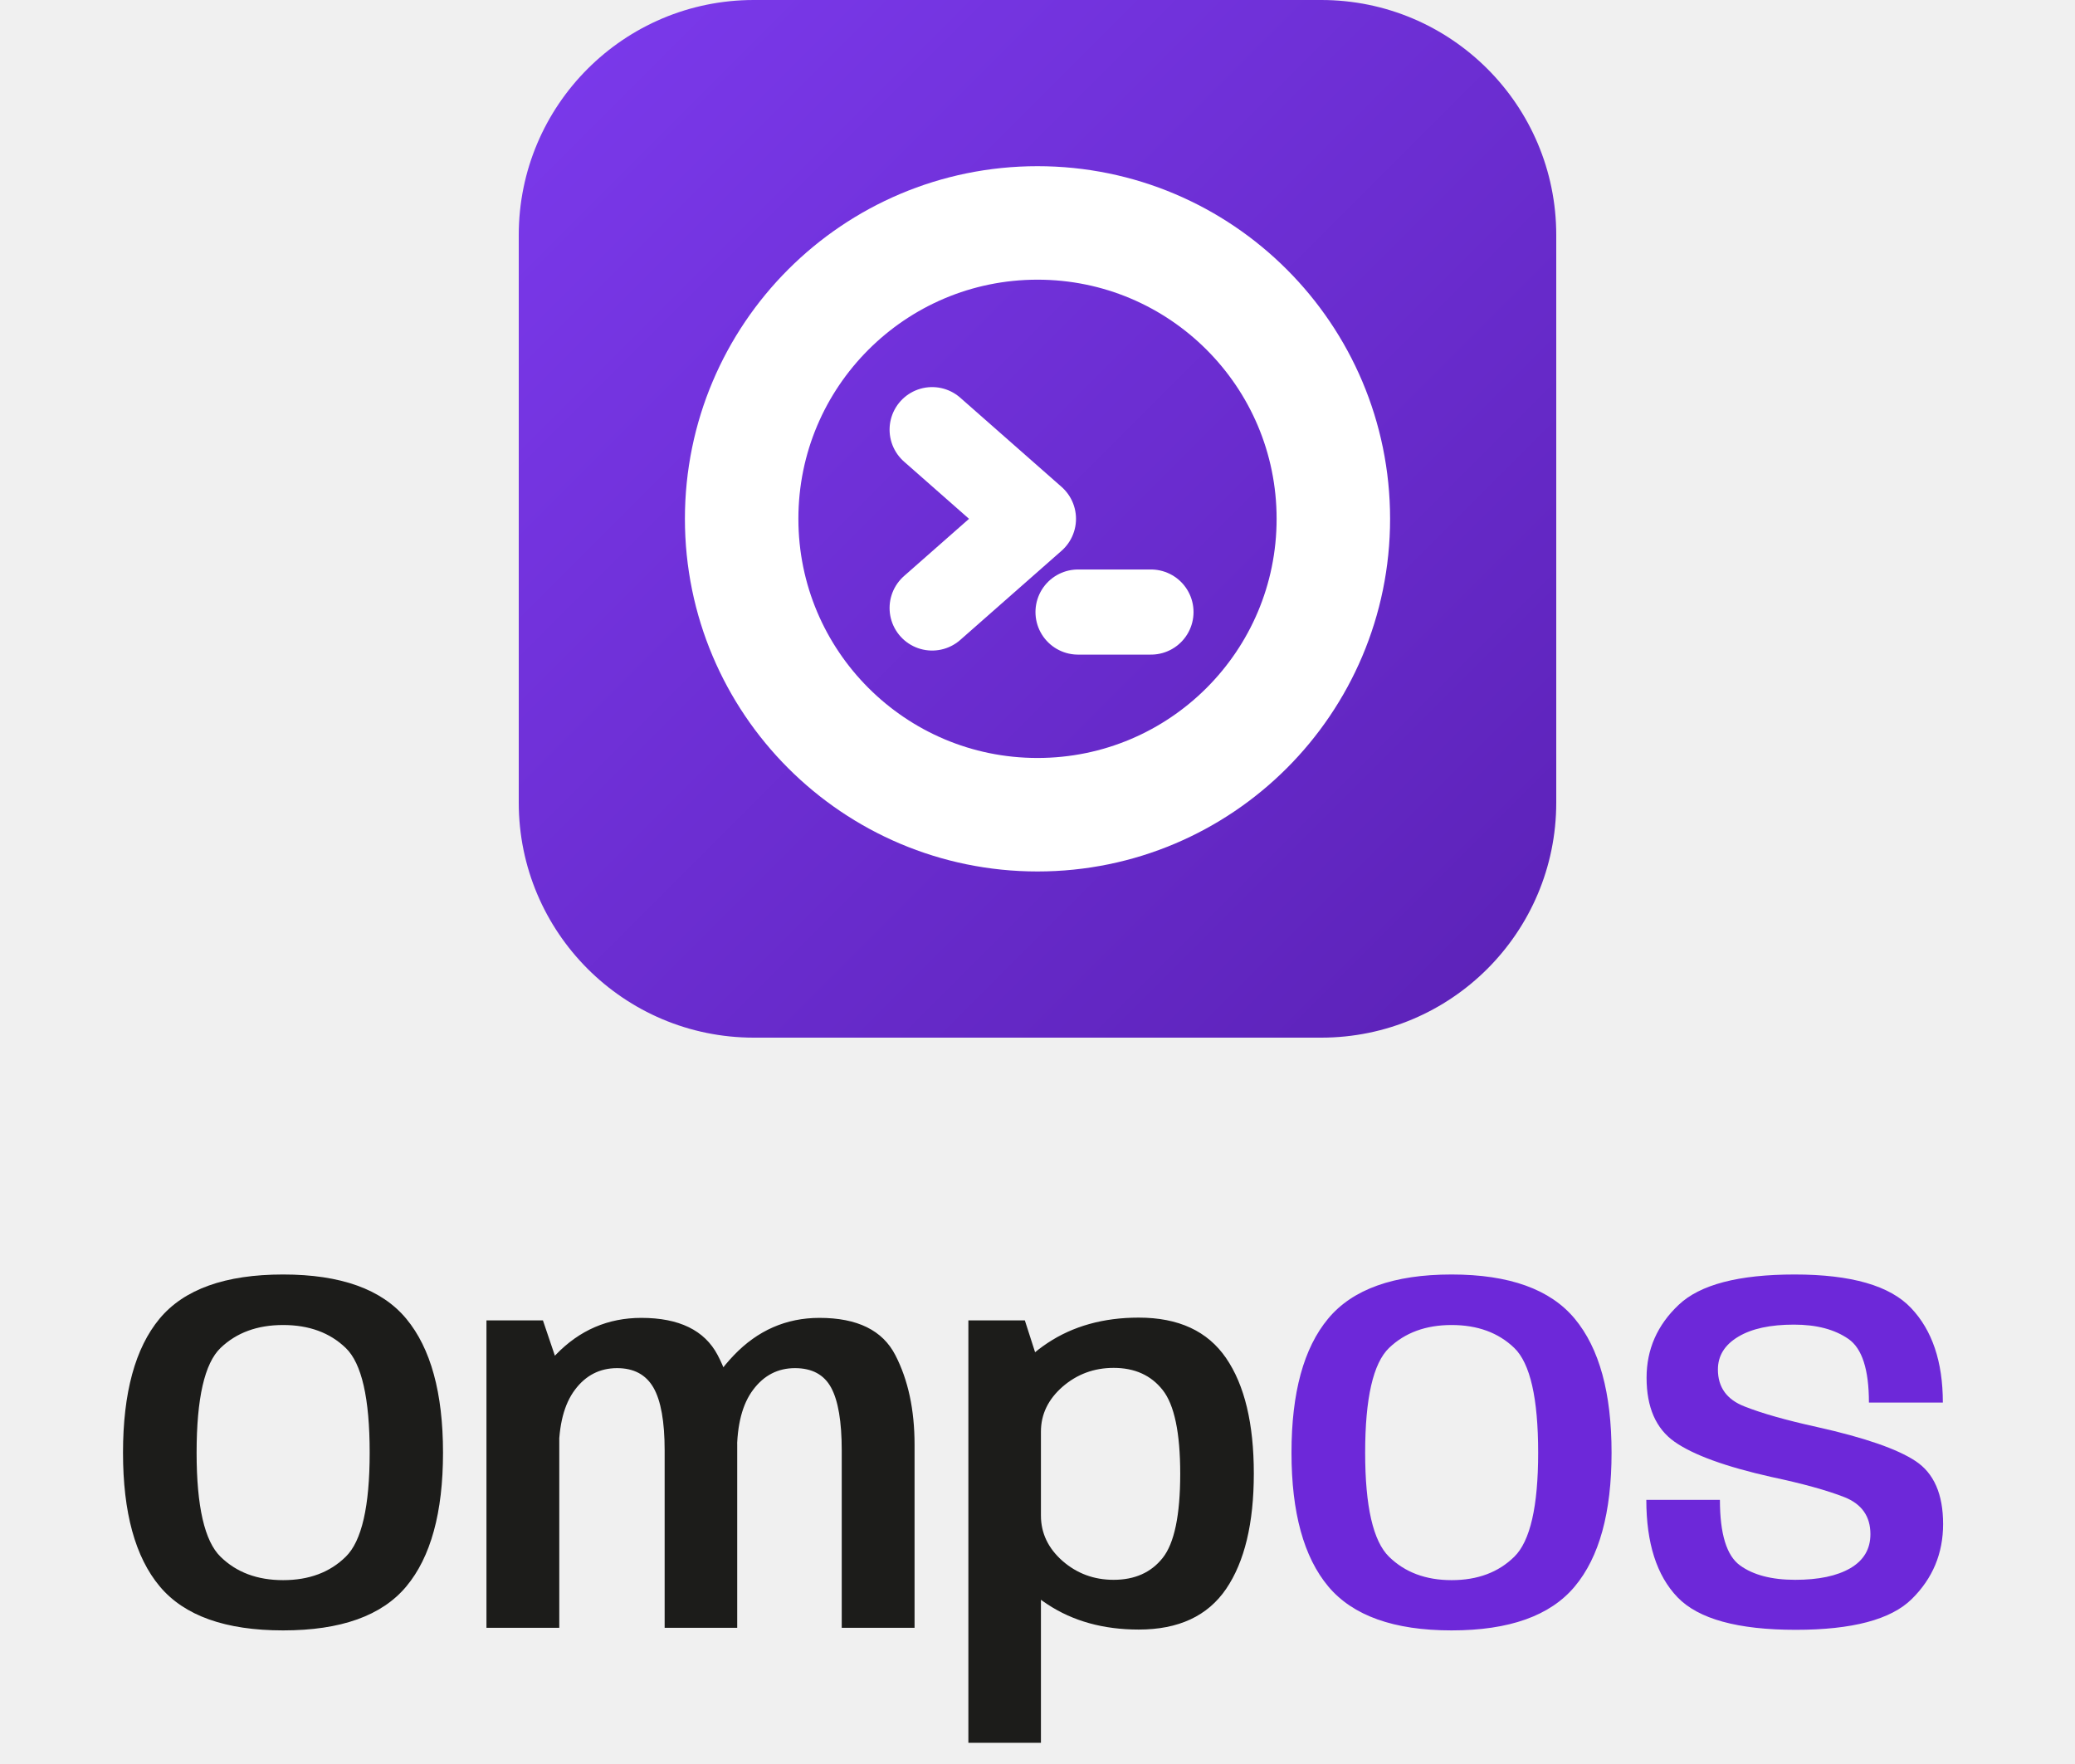
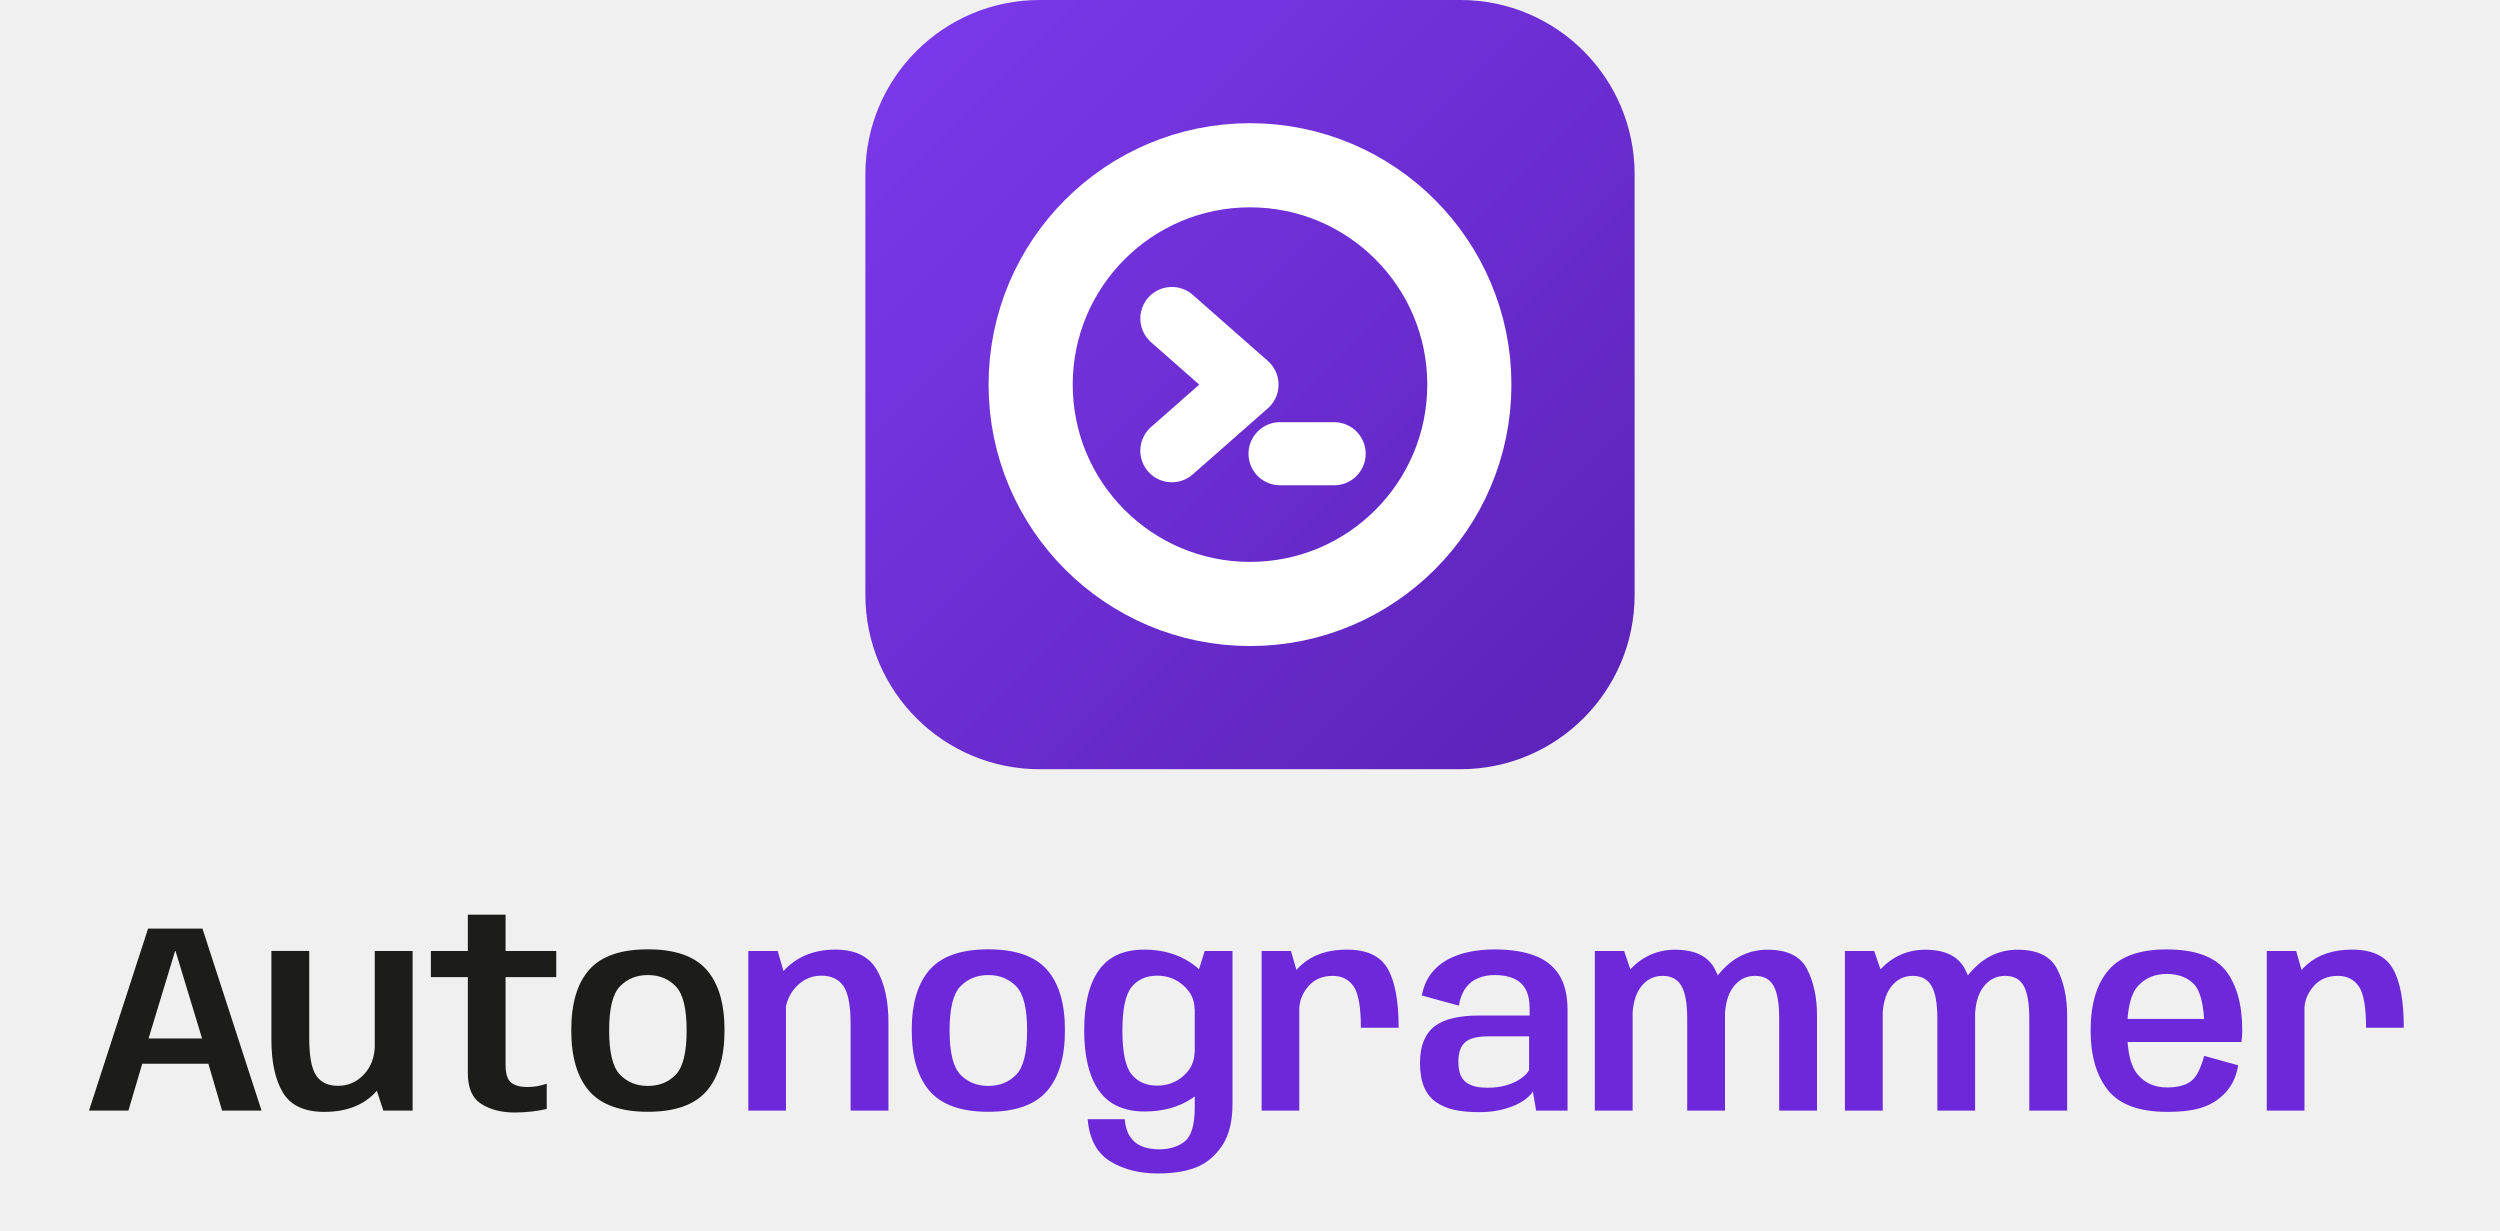
- <svg xmlns="http://www.w3.org/2000/svg" viewBox="0 0 320 272" width="320" height="272">
+ <svg xmlns="http://www.w3.org/2000/svg" viewBox="0 0 520 256" width="520" height="256">
  <defs>
    <linearGradient id="tile" x1="0" y1="0" x2="1" y2="1">
      <stop offset="0" stop-color="#7c3aed" />
      <stop offset="1" stop-color="#5b21b6" />
    </linearGradient>
  </defs>
-   <g transform="translate(80 0) scale(0.3125)">
+   <g transform="translate(180 0) scale(0.3125)">
    <rect width="512" height="512" rx="116" fill="url(#tile)" />
    <g fill="none" stroke="#ffffff" stroke-linecap="round" stroke-linejoin="round">
      <circle cx="256" cy="256" r="146" stroke-width="56" />
      <path d="M204 212L254 256L204 300" stroke-width="42" />
      <path d="M276 302H312" stroke-width="42" />
    </g>
  </g>
  <g id="wordmark">
-     <path fill="#1c1c1a" d="M 43.66 251.4 C 52.56 251.4 58.89 249.14 62.66 244.62 C 66.43 240.1 68.32 233.22 68.32 224 C 68.32 214.78 66.43 207.9 62.66 203.35 C 58.89 198.8 52.56 196.52 43.66 196.52 C 34.74 196.52 28.39 198.79 24.61 203.33 C 20.85 207.86 18.97 214.75 18.97 224 C 18.97 233.22 20.85 240.1 24.64 244.62 C 28.43 249.14 34.77 251.4 43.66 251.4 Z M 43.66 243.65 C 39.68 243.65 36.47 242.45 34.01 240.04 C 31.55 237.64 30.32 232.29 30.32 224 C 30.32 215.6 31.55 210.22 34.01 207.85 C 36.47 205.49 39.68 204.31 43.66 204.31 C 47.66 204.31 50.87 205.49 53.32 207.85 C 55.78 210.22 57.01 215.6 57.01 224 C 57.01 232.29 55.78 237.64 53.32 240.04 C 50.87 242.45 47.66 243.65 43.66 243.65 Z M 43.66 243.65 M 75.02 251 L 86.25 251 L 86.25 211.04 L 83.73 203.6 L 75.02 203.6 Z M 102.5 251 L 113.69 251 L 113.69 222.75 C 113.69 217.35 112.68 212.74 110.67 208.94 C 108.65 205.12 104.73 203.21 98.9 203.21 C 93.77 203.21 89.37 205.1 85.71 208.9 C 82.04 212.68 80.21 216.84 80.21 221.4 L 86.17 223.96 C 86.17 219.72 87 216.5 88.67 214.29 C 90.33 212.07 92.5 210.96 95.17 210.96 C 97.75 210.96 99.61 211.96 100.77 213.96 C 101.92 215.96 102.5 219.19 102.5 223.65 Z M 129.81 251 L 141.04 251 L 141.04 222.75 C 141.04 217.37 140.05 212.78 138.08 208.96 C 136.11 205.12 132.21 203.21 126.37 203.21 C 121.25 203.21 116.84 205.14 113.17 208.98 C 109.48 212.81 107.65 216.95 107.65 221.4 L 113.65 223.96 C 113.65 219.72 114.48 216.5 116.15 214.29 C 117.81 212.07 119.96 210.96 122.6 210.96 C 125.23 210.96 127.08 211.96 128.17 213.96 C 129.26 215.96 129.81 219.19 129.81 223.65 Z M 129.81 251 M 149.34 268.73 L 160.53 268.73 L 160.53 211.31 L 158.05 203.6 L 149.34 203.6 Z M 175.61 251.27 C 181.75 251.27 186.24 249.18 189.09 245 C 191.93 240.82 193.36 234.89 193.36 227.21 C 193.36 219.5 191.93 213.57 189.09 209.42 C 186.24 205.25 181.75 203.17 175.61 203.17 C 170.16 203.17 165.47 204.48 161.53 207.1 C 157.58 209.73 155.61 212.56 155.61 215.6 L 160.53 220.75 C 160.53 218.08 161.64 215.78 163.86 213.83 C 166.1 211.89 168.72 210.92 171.74 210.92 C 174.99 210.92 177.51 212.06 179.3 214.33 C 181.1 216.6 182.01 220.91 182.01 227.25 C 182.01 233.64 181.1 237.97 179.3 240.23 C 177.51 242.48 174.99 243.6 171.74 243.6 C 168.72 243.6 166.1 242.64 163.86 240.69 C 161.64 238.73 160.53 236.4 160.53 233.69 L 155.61 238.92 C 155.61 241.96 157.58 244.78 161.53 247.37 C 165.47 249.97 170.16 251.27 175.61 251.27 Z M 175.61 251.27" />
-     <path fill="#6d28d9" d="M 223.86 251.4 C 232.76 251.4 239.09 249.14 242.86 244.62 C 246.64 240.1 248.53 233.22 248.53 224 C 248.53 214.78 246.64 207.9 242.86 203.35 C 239.09 198.8 232.76 196.52 223.86 196.52 C 214.94 196.52 208.59 198.79 204.82 203.33 C 201.05 207.86 199.17 214.75 199.17 224 C 199.17 233.22 201.06 240.1 204.84 244.62 C 208.63 249.14 214.97 251.4 223.86 251.4 Z M 223.86 243.65 C 219.89 243.65 216.67 242.45 214.21 240.04 C 211.76 237.64 210.53 232.29 210.53 224 C 210.53 215.6 211.76 210.22 214.21 207.85 C 216.67 205.49 219.89 204.31 223.86 204.31 C 227.86 204.31 231.08 205.49 233.53 207.85 C 235.98 210.22 237.21 215.6 237.21 224 C 237.21 232.29 235.98 237.64 233.53 240.04 C 231.08 242.45 227.86 243.65 223.86 243.65 Z M 223.86 243.65 M 276.93 251.31 C 285.65 251.31 291.62 249.73 294.83 246.56 C 298.05 243.39 299.66 239.53 299.66 235 C 299.66 230.39 298.24 227.16 295.41 225.29 C 292.59 223.42 287.53 221.67 280.22 220.04 C 275.5 219 271.77 217.95 269.04 216.87 C 266.3 215.81 264.93 213.91 264.93 211.17 C 264.93 209.06 265.97 207.37 268.06 206.12 C 270.14 204.87 273 204.25 276.66 204.25 C 280.15 204.25 282.94 204.99 285.06 206.46 C 287.17 207.92 288.22 211.19 288.22 216.27 L 299.62 216.27 C 299.62 209.98 297.98 205.12 294.72 201.69 C 291.47 198.24 285.48 196.52 276.77 196.52 C 268.12 196.52 262.16 198.08 258.87 201.21 C 255.58 204.32 253.93 208.06 253.93 212.44 C 253.93 216.99 255.37 220.29 258.24 222.31 C 261.13 224.34 266.12 226.16 273.22 227.75 C 278.02 228.77 281.75 229.8 284.43 230.85 C 287.11 231.91 288.45 233.81 288.45 236.56 C 288.45 238.85 287.42 240.6 285.35 241.81 C 283.28 243.01 280.44 243.6 276.85 243.6 C 273.22 243.6 270.38 242.86 268.33 241.37 C 266.27 239.87 265.24 236.51 265.24 231.27 L 253.89 231.27 C 253.89 237.94 255.49 242.95 258.7 246.29 C 261.92 249.64 268 251.31 276.93 251.31 Z M 276.93 251.31" />
+     <path fill="#1c1c1a" d="M 18.51 231 L 26.71 231 L 29.59 221.25 L 43.34 221.25 L 46.19 231 L 54.4 231 L 42.11 193.15 L 30.8 193.15 Z M 30.9 216 L 36.42 197.81 L 36.51 197.81 L 42.03 216 Z M 30.9 216 M 79.74 231 L 85.82 231 L 85.82 197.81 L 77.95 197.81 L 77.95 225.56 Z M 64.32 197.79 L 56.45 197.79 L 56.45 216.27 C 56.45 220.9 57.24 224.56 58.84 227.25 C 60.44 229.93 63.31 231.27 67.45 231.27 C 71.96 231.27 75.49 229.94 78.03 227.27 C 80.57 224.6 81.84 221.85 81.84 219.02 L 77.97 217.19 C 77.97 219.77 77.22 221.86 75.72 223.46 C 74.23 225.06 72.43 225.85 70.3 225.85 C 68.24 225.85 66.73 225.14 65.76 223.71 C 64.8 222.28 64.32 219.68 64.32 215.92 Z M 64.32 197.79 M 107.04 231.4 C 109.37 231.4 111.6 231.15 113.72 230.67 L 113.72 225.4 C 112.42 225.87 111.08 226.1 109.7 226.1 C 108.26 226.1 107.14 225.81 106.35 225.21 C 105.56 224.61 105.16 223.36 105.16 221.46 L 105.16 203.25 L 115.7 203.25 L 115.7 197.81 L 105.16 197.81 L 105.16 190.25 L 97.31 190.25 L 97.31 197.81 L 89.62 197.81 L 89.62 203.25 L 97.31 203.25 L 97.31 223.21 C 97.31 226.31 98.24 228.45 100.12 229.62 C 101.99 230.81 104.3 231.4 107.04 231.4 Z M 107.04 231.4 M 134.76 231.25 C 140.39 231.25 144.45 229.82 146.95 226.96 C 149.45 224.08 150.7 219.86 150.7 214.29 C 150.7 208.71 149.45 204.51 146.95 201.69 C 144.45 198.87 140.39 197.46 134.76 197.46 C 129.14 197.46 125.07 198.87 122.57 201.69 C 120.07 204.51 118.82 208.71 118.82 214.29 C 118.82 219.86 120.07 224.08 122.57 226.96 C 125.07 229.82 129.14 231.25 134.76 231.25 Z M 134.76 225.87 C 132.41 225.87 130.48 225.1 128.97 223.54 C 127.45 221.99 126.7 218.92 126.7 214.33 C 126.7 209.75 127.45 206.69 128.97 205.15 C 130.48 203.59 132.41 202.81 134.76 202.81 C 137.1 202.81 139.04 203.59 140.55 205.15 C 142.06 206.69 142.82 209.75 142.82 214.33 C 142.82 218.92 142.06 221.99 140.55 223.54 C 139.04 225.1 137.1 225.87 134.76 225.87 Z M 134.76 225.87" />
+     <path fill="#6d28d9" d="M 155.65 231 L 163.48 231 L 163.48 203.75 L 161.76 197.81 L 155.65 197.81 Z M 176.92 231 L 184.8 231 L 184.8 212.77 C 184.8 208.12 183.97 204.42 182.34 201.67 C 180.71 198.91 177.86 197.52 173.78 197.52 C 169.53 197.52 166.07 198.85 163.4 201.52 C 160.74 204.18 159.42 206.93 159.42 209.77 L 163.23 211.73 C 163.23 209.16 163.97 207.06 165.44 205.42 C 166.93 203.77 168.73 202.94 170.86 202.94 C 172.91 202.94 174.43 203.66 175.42 205.08 C 176.42 206.52 176.92 209.1 176.92 212.85 Z M 176.92 231 M 205.57 231.25 C 211.2 231.25 215.26 229.82 217.76 226.96 C 220.26 224.08 221.51 219.86 221.51 214.29 C 221.51 208.71 220.26 204.51 217.76 201.69 C 215.26 198.87 211.2 197.46 205.57 197.46 C 199.95 197.46 195.89 198.87 193.39 201.69 C 190.89 204.51 189.64 208.71 189.64 214.29 C 189.64 219.86 190.89 224.08 193.39 226.96 C 195.89 229.82 199.95 231.25 205.57 231.25 Z M 205.57 225.87 C 203.23 225.87 201.29 225.1 199.78 223.54 C 198.27 221.99 197.51 218.92 197.51 214.33 C 197.51 209.75 198.27 206.69 199.78 205.15 C 201.29 203.59 203.23 202.81 205.57 202.81 C 207.92 202.81 209.85 203.59 211.37 205.15 C 212.88 206.69 213.64 209.75 213.64 214.33 C 213.64 218.92 212.88 221.99 211.37 223.54 C 209.85 225.1 207.92 225.87 205.57 225.87 Z M 205.57 225.87 M 240.82 244.08 C 244.05 244.08 246.73 243.65 248.86 242.79 C 250.98 241.93 252.76 240.44 254.19 238.31 C 255.64 236.19 256.36 233.26 256.36 229.54 L 256.36 197.81 L 250.57 197.81 L 248.51 204.46 L 248.51 230.33 C 248.51 233.93 247.82 236.28 246.44 237.4 C 245.08 238.51 243.3 239.06 241.09 239.06 C 239.76 239.06 238.57 238.85 237.53 238.44 C 236.48 238.02 235.66 237.34 235.05 236.42 C 234.43 235.5 234.07 234.29 233.94 232.79 L 226.23 232.79 C 226.59 236.93 228.15 239.84 230.9 241.54 C 233.65 243.23 236.95 244.08 240.82 244.08 Z M 238.09 231.19 C 241.89 231.19 245.16 230.29 247.88 228.5 C 250.6 226.7 251.96 224.71 251.96 222.54 L 248.46 218.87 C 248.46 220.77 247.7 222.4 246.17 223.77 C 244.64 225.14 242.82 225.81 240.69 225.81 C 238.43 225.81 236.66 225.04 235.38 223.48 C 234.1 221.91 233.46 218.87 233.46 214.37 C 233.46 209.89 234.1 206.86 235.38 205.29 C 236.66 203.72 238.43 202.94 240.69 202.94 C 242.82 202.94 244.64 203.62 246.17 205 C 247.7 206.36 248.46 207.97 248.46 209.83 L 251.94 206.4 C 251.94 204.26 250.57 202.24 247.82 200.35 C 245.08 198.47 241.81 197.52 238.01 197.52 C 233.71 197.52 230.55 198.97 228.53 201.85 C 226.51 204.74 225.51 208.91 225.51 214.33 C 225.51 219.75 226.53 223.92 228.57 226.83 C 230.62 229.74 233.8 231.19 238.09 231.19 Z M 238.09 231.19 M 283.06 213.77 L 290.92 213.77 C 290.92 208.18 290.15 204.07 288.62 201.46 C 287.11 198.83 284.28 197.52 280.14 197.52 C 276.24 197.52 273.11 198.56 270.75 200.65 C 268.38 202.72 267.21 205.27 267.21 208.29 L 270.23 210.19 C 270.23 208.33 270.85 206.66 272.1 205.19 C 273.35 203.72 275.05 202.98 277.21 202.98 C 279.08 202.98 280.52 203.7 281.54 205.15 C 282.55 206.58 283.06 209.45 283.06 213.77 Z M 262.42 231 L 270.25 231 L 270.25 203.83 L 268.52 197.81 L 262.42 197.81 Z M 262.42 231 M 307.61 231.33 C 309.12 231.33 310.51 231.2 311.76 230.94 C 313.01 230.68 314.11 230.33 315.07 229.92 C 316.03 229.49 316.82 229.02 317.45 228.52 C 318.08 228.02 318.55 227.52 318.84 227.02 L 319.51 231 L 326.05 231 L 326.05 210.1 C 326.05 207.05 325.47 204.6 324.3 202.77 C 323.13 200.93 321.42 199.58 319.16 198.75 C 316.91 197.91 314.14 197.48 310.86 197.48 C 308.99 197.48 307.22 197.66 305.55 198 C 303.9 198.35 302.4 198.89 301.05 199.62 C 299.7 200.36 298.56 201.34 297.63 202.56 C 296.72 203.79 296.08 205.29 295.74 207.06 L 303.43 209.17 C 303.72 207.6 304.21 206.35 304.91 205.44 C 305.6 204.51 306.46 203.84 307.49 203.44 C 308.51 203.02 309.65 202.81 310.88 202.81 C 312.4 202.81 313.7 203.04 314.78 203.5 C 315.86 203.95 316.7 204.68 317.28 205.69 C 317.86 206.7 318.16 208.05 318.16 209.73 L 318.16 211.23 L 307.53 211.23 C 305.6 211.23 303.87 211.41 302.36 211.75 C 300.85 212.08 299.57 212.62 298.53 213.37 C 297.5 214.12 296.72 215.14 296.18 216.42 C 295.63 217.68 295.36 219.26 295.36 221.15 C 295.36 223.12 295.64 224.77 296.2 226.08 C 296.76 227.41 297.58 228.45 298.66 229.21 C 299.74 229.97 301.02 230.52 302.51 230.85 C 304.01 231.17 305.71 231.33 307.61 231.33 Z M 309.36 226.25 C 308.51 226.25 307.72 226.18 306.99 226.02 C 306.26 225.85 305.62 225.58 305.07 225.21 C 304.51 224.82 304.08 224.28 303.78 223.58 C 303.49 222.87 303.34 221.97 303.34 220.85 C 303.34 219.76 303.49 218.86 303.78 218.17 C 304.08 217.46 304.51 216.93 305.05 216.56 C 305.59 216.19 306.23 215.93 306.97 215.79 C 307.72 215.64 308.51 215.56 309.36 215.56 L 318.05 215.56 L 318.05 222.6 C 317.69 223.22 317.1 223.81 316.3 224.37 C 315.49 224.93 314.5 225.39 313.32 225.73 C 312.14 226.08 310.82 226.25 309.36 226.25 Z M 309.36 226.25 M 331.72 231 L 339.59 231 L 339.59 203.02 L 337.82 197.81 L 331.72 197.81 Z M 350.94 231 L 358.8 231 L 358.8 211.23 C 358.8 207.44 358.09 204.21 356.67 201.54 C 355.27 198.87 352.52 197.54 348.42 197.54 C 344.84 197.54 341.76 198.87 339.19 201.52 C 336.64 204.18 335.36 207.09 335.36 210.27 L 339.53 212.06 C 339.53 209.1 340.11 206.85 341.28 205.31 C 342.44 203.76 343.96 202.98 345.82 202.98 C 347.64 202.98 348.94 203.68 349.74 205.08 C 350.54 206.47 350.94 208.73 350.94 211.85 Z M 370.07 231 L 377.94 231 L 377.94 211.23 C 377.94 207.47 377.25 204.24 375.86 201.56 C 374.49 198.89 371.76 197.54 367.67 197.54 C 364.09 197.54 361.01 198.89 358.42 201.58 C 355.85 204.27 354.57 207.16 354.57 210.27 L 358.76 212.06 C 358.76 209.1 359.34 206.85 360.51 205.31 C 361.67 203.76 363.18 202.98 365.03 202.98 C 366.86 202.98 368.16 203.68 368.92 205.08 C 369.68 206.47 370.07 208.73 370.07 211.85 Z M 370.07 231 M 383.74 231 L 391.61 231 L 391.61 203.02 L 389.84 197.81 L 383.74 197.81 Z M 402.97 231 L 410.82 231 L 410.82 211.23 C 410.82 207.44 410.11 204.21 408.7 201.54 C 407.29 198.87 404.54 197.54 400.45 197.54 C 396.86 197.54 393.79 198.87 391.22 201.52 C 388.66 204.18 387.39 207.09 387.39 210.27 L 391.55 212.06 C 391.55 209.1 392.14 206.85 393.3 205.31 C 394.47 203.76 395.98 202.98 397.84 202.98 C 399.66 202.98 400.97 203.68 401.76 205.08 C 402.56 206.47 402.97 208.73 402.97 211.85 Z M 422.09 231 L 429.97 231 L 429.97 211.23 C 429.97 207.47 429.27 204.24 427.89 201.56 C 426.51 198.89 423.78 197.54 419.7 197.54 C 416.11 197.54 413.03 198.89 410.45 201.58 C 407.88 204.27 406.59 207.16 406.59 210.27 L 410.78 212.06 C 410.78 209.1 411.36 206.85 412.53 205.31 C 413.7 203.76 415.2 202.98 417.05 202.98 C 418.89 202.98 420.18 203.68 420.95 205.08 C 421.71 206.47 422.09 208.73 422.09 211.85 Z M 422.09 231 M 450.81 231.27 L 450.81 226.19 C 448.22 226.19 446.19 225.32 444.72 223.58 C 443.21 221.89 442.45 218.82 442.45 214.37 C 442.45 209.78 443.21 206.67 444.74 205.04 C 446.25 203.41 448.23 202.58 450.68 202.58 C 453.17 202.58 455.11 203.35 456.51 204.87 C 457.61 206.22 458.25 208.58 458.45 211.94 L 441.7 211.94 L 441.7 216.73 L 466.22 216.73 C 466.33 215.99 466.39 215.19 466.39 214.31 C 466.39 208.95 465.23 204.8 462.93 201.85 C 460.57 198.94 456.48 197.48 450.66 197.48 C 445.02 197.48 440.98 198.93 438.54 201.83 C 436.08 204.72 434.85 208.91 434.85 214.37 C 434.85 219.61 436.06 223.74 438.47 226.77 C 440.89 229.77 445 231.27 450.81 231.27 Z M 450.81 226.19 L 450.81 231.27 C 453.92 231.27 456.42 230.94 458.31 230.27 C 460.19 229.6 461.77 228.54 463.06 227.08 C 464.35 225.64 465.17 223.81 465.54 221.58 L 458.47 219.62 C 458.11 220.99 457.64 222.2 457.08 223.27 C 456.48 224.34 455.65 225.1 454.6 225.54 C 453.56 225.97 452.29 226.19 450.81 226.19 Z M 450.81 226.19 M 492.14 213.77 L 499.99 213.77 C 499.99 208.18 499.23 204.07 497.7 201.46 C 496.19 198.83 493.36 197.52 489.22 197.52 C 485.32 197.52 482.19 198.56 479.83 200.65 C 477.46 202.72 476.28 205.27 476.28 208.29 L 479.3 210.19 C 479.3 208.33 479.93 206.66 481.18 205.19 C 482.43 203.72 484.13 202.98 486.28 202.98 C 488.16 202.98 489.6 203.7 490.62 205.15 C 491.63 206.58 492.14 209.45 492.14 213.77 Z M 471.49 231 L 479.33 231 L 479.33 203.83 L 477.6 197.81 L 471.49 197.81 Z M 471.49 231" />
  </g>
</svg>
